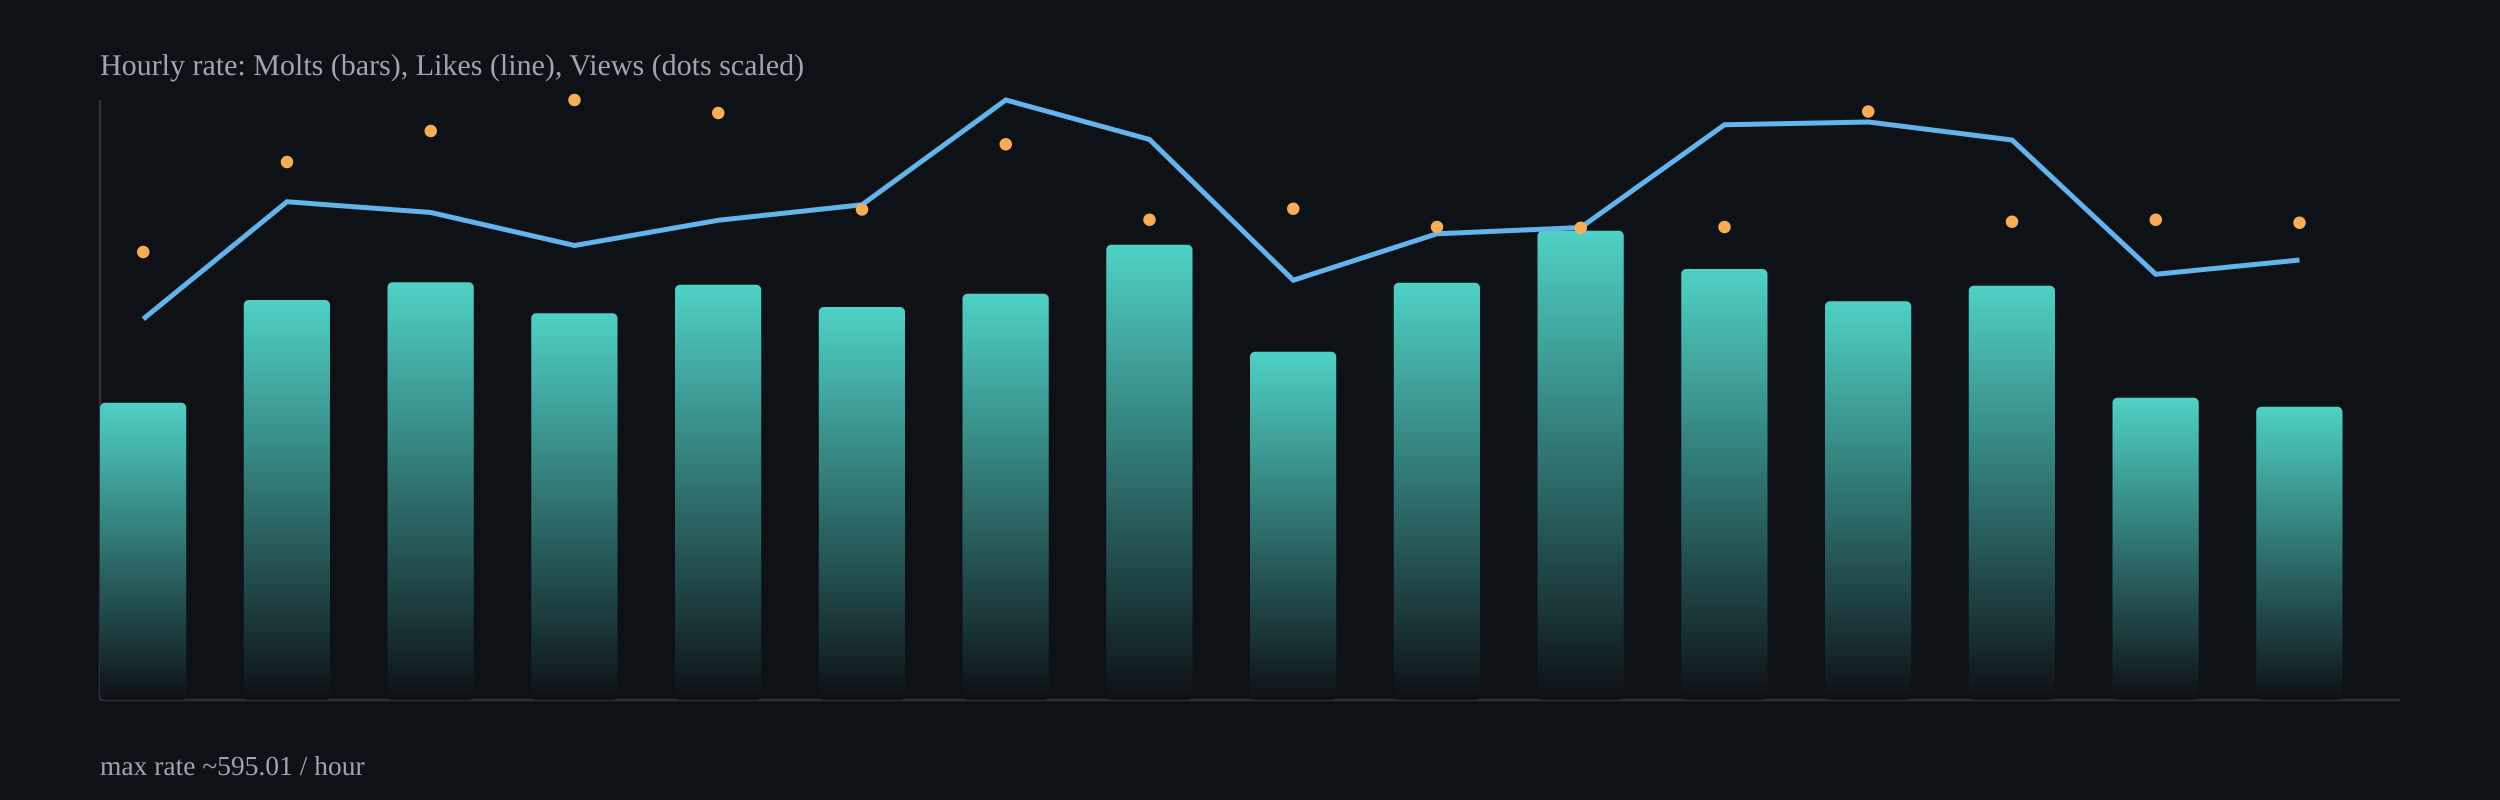
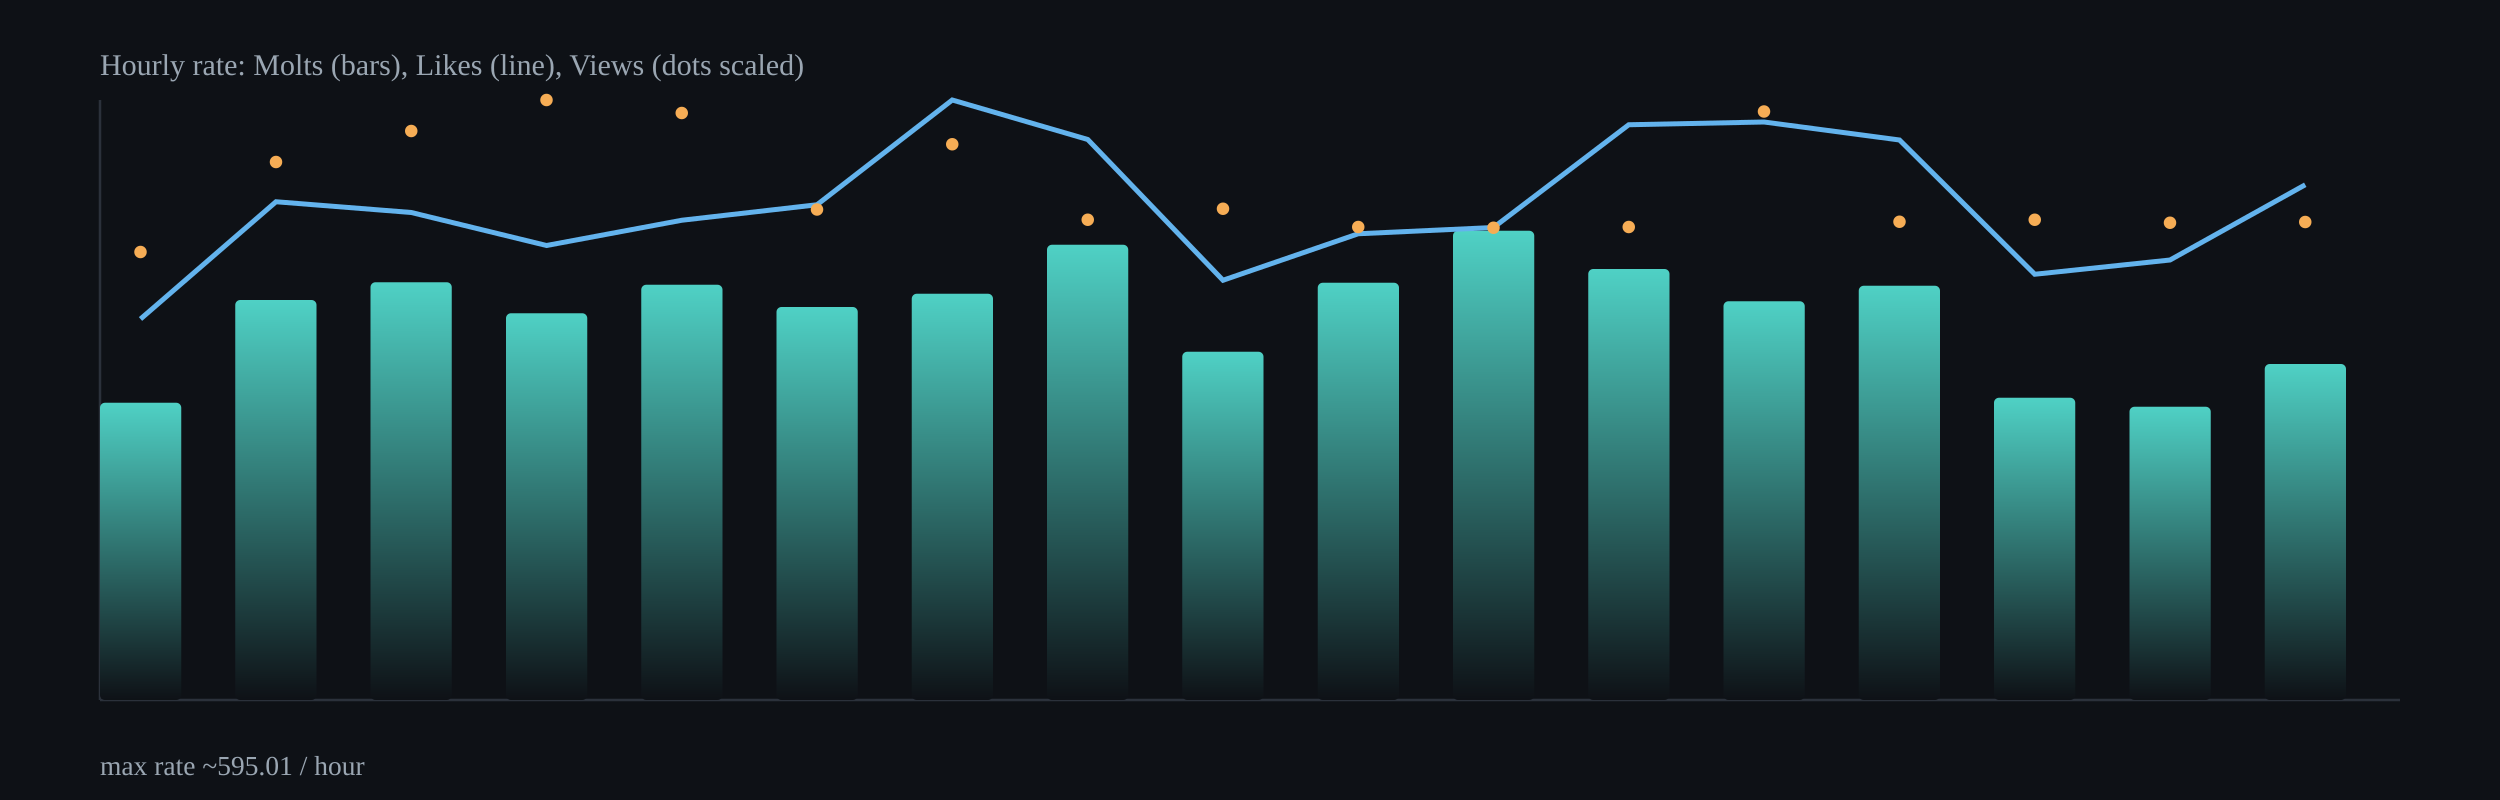
<svg xmlns="http://www.w3.org/2000/svg" width="1000" height="320" viewBox="0 0 1000 320">
  <defs>
    <linearGradient id="barGrad" x1="0" x2="0" y1="0" y2="1">
      <stop offset="0%" stop-color="#4fd1c5" />
      <stop offset="100%" stop-color="#0e1116" />
    </linearGradient>
  </defs>
  <rect x="0" y="0" width="1000" height="320" fill="#0e1116" />
  <g stroke="#2b313b" stroke-width="1">
    <line x1="40" y1="280" x2="960" y2="280" />
    <line x1="40" y1="40" x2="40" y2="280" />
  </g>
-   <rect x="40.0" y="161.1" width="34.5" height="118.9" rx="2" fill="url(#barGrad)" />
-   <rect x="97.5" y="120.0" width="34.5" height="160.0" rx="2" fill="url(#barGrad)" />
-   <rect x="155.0" y="112.9" width="34.5" height="167.1" rx="2" fill="url(#barGrad)" />
-   <rect x="212.5" y="125.3" width="34.5" height="154.7" rx="2" fill="url(#barGrad)" />
-   <rect x="270.0" y="113.9" width="34.5" height="166.1" rx="2" fill="url(#barGrad)" />
-   <rect x="327.5" y="122.8" width="34.5" height="157.2" rx="2" fill="url(#barGrad)" />
-   <rect x="385.0" y="117.5" width="34.5" height="162.5" rx="2" fill="url(#barGrad)" />
-   <rect x="442.5" y="97.9" width="34.5" height="182.1" rx="2" fill="url(#barGrad)" />
-   <rect x="500.0" y="140.7" width="34.5" height="139.3" rx="2" fill="url(#barGrad)" />
-   <rect x="557.5" y="113.1" width="34.5" height="166.9" rx="2" fill="url(#barGrad)" />
-   <rect x="615.0" y="92.3" width="34.5" height="187.7" rx="2" fill="url(#barGrad)" />
-   <rect x="672.5" y="107.6" width="34.5" height="172.4" rx="2" fill="url(#barGrad)" />
-   <rect x="730.0" y="120.5" width="34.5" height="159.5" rx="2" fill="url(#barGrad)" />
-   <rect x="787.5" y="114.3" width="34.5" height="165.7" rx="2" fill="url(#barGrad)" />
-   <rect x="845.0" y="159.1" width="34.5" height="120.9" rx="2" fill="url(#barGrad)" />
-   <rect x="902.5" y="162.7" width="34.5" height="117.3" rx="2" fill="url(#barGrad)" />
-   <polyline fill="none" stroke="#63b3ed" stroke-width="2" points="57.3,127.6 114.8,80.7 172.3,85.0 229.8,98.2 287.3,88.1 344.8,81.9 402.3,40.0 459.8,55.8 517.3,112.1 574.8,93.5 632.3,91.0 689.8,49.9 747.3,48.8 804.8,56.0 862.3,109.7 919.8,104.0" />
-   <circle cx="57.3" cy="100.8" r="2.5" fill="#f6ad55" />
-   <circle cx="114.8" cy="64.8" r="2.5" fill="#f6ad55" />
-   <circle cx="172.3" cy="52.4" r="2.5" fill="#f6ad55" />
-   <circle cx="229.8" cy="40.0" r="2.5" fill="#f6ad55" />
-   <circle cx="287.3" cy="45.2" r="2.5" fill="#f6ad55" />
-   <circle cx="344.8" cy="83.8" r="2.5" fill="#f6ad55" />
-   <circle cx="402.3" cy="57.7" r="2.5" fill="#f6ad55" />
-   <circle cx="459.8" cy="87.9" r="2.5" fill="#f6ad55" />
-   <circle cx="517.3" cy="83.5" r="2.5" fill="#f6ad55" />
-   <circle cx="574.8" cy="90.8" r="2.5" fill="#f6ad55" />
-   <circle cx="632.3" cy="91.1" r="2.5" fill="#f6ad55" />
-   <circle cx="689.8" cy="90.8" r="2.5" fill="#f6ad55" />
-   <circle cx="747.3" cy="44.6" r="2.5" fill="#f6ad55" />
-   <circle cx="804.8" cy="88.7" r="2.5" fill="#f6ad55" />
-   <circle cx="862.3" cy="87.9" r="2.5" fill="#f6ad55" />
-   <circle cx="919.8" cy="89.1" r="2.5" fill="#f6ad55" />
+   <rect x="40.0" y="161.1" width="32.5" height="118.9" rx="2" fill="url(#barGrad)" />
+   <rect x="94.1" y="120.0" width="32.5" height="160.0" rx="2" fill="url(#barGrad)" />
+   <rect x="148.2" y="112.9" width="32.5" height="167.1" rx="2" fill="url(#barGrad)" />
+   <rect x="202.4" y="125.3" width="32.5" height="154.7" rx="2" fill="url(#barGrad)" />
+   <rect x="256.5" y="113.9" width="32.5" height="166.1" rx="2" fill="url(#barGrad)" />
+   <rect x="310.6" y="122.8" width="32.5" height="157.2" rx="2" fill="url(#barGrad)" />
+   <rect x="364.7" y="117.5" width="32.5" height="162.5" rx="2" fill="url(#barGrad)" />
+   <rect x="418.8" y="97.9" width="32.5" height="182.1" rx="2" fill="url(#barGrad)" />
+   <rect x="472.9" y="140.7" width="32.5" height="139.3" rx="2" fill="url(#barGrad)" />
+   <rect x="527.1" y="113.1" width="32.5" height="166.9" rx="2" fill="url(#barGrad)" />
+   <rect x="581.2" y="92.3" width="32.5" height="187.7" rx="2" fill="url(#barGrad)" />
+   <rect x="635.3" y="107.6" width="32.5" height="172.4" rx="2" fill="url(#barGrad)" />
+   <rect x="689.4" y="120.5" width="32.5" height="159.5" rx="2" fill="url(#barGrad)" />
+   <rect x="743.5" y="114.3" width="32.5" height="165.7" rx="2" fill="url(#barGrad)" />
+   <rect x="797.6" y="159.1" width="32.5" height="120.9" rx="2" fill="url(#barGrad)" />
+   <rect x="851.8" y="162.7" width="32.5" height="117.3" rx="2" fill="url(#barGrad)" />
+   <rect x="905.9" y="145.6" width="32.5" height="134.4" rx="2" fill="url(#barGrad)" />
+   <polyline fill="none" stroke="#63b3ed" stroke-width="2" points="56.2,127.6 110.4,80.7 164.5,85.0 218.6,98.2 272.7,88.1 326.8,81.9 380.9,40.0 435.1,55.8 489.2,112.1 543.3,93.5 597.4,91.0 651.5,49.9 705.6,48.8 759.8,56.0 813.9,109.7 868.0,104.0 922.1,73.9" />
+   <circle cx="56.2" cy="100.8" r="2.5" fill="#f6ad55" />
+   <circle cx="110.4" cy="64.8" r="2.5" fill="#f6ad55" />
+   <circle cx="164.5" cy="52.4" r="2.5" fill="#f6ad55" />
+   <circle cx="218.6" cy="40.0" r="2.5" fill="#f6ad55" />
+   <circle cx="272.7" cy="45.2" r="2.5" fill="#f6ad55" />
+   <circle cx="326.8" cy="83.8" r="2.5" fill="#f6ad55" />
+   <circle cx="380.9" cy="57.7" r="2.5" fill="#f6ad55" />
+   <circle cx="435.1" cy="87.9" r="2.5" fill="#f6ad55" />
+   <circle cx="489.2" cy="83.5" r="2.5" fill="#f6ad55" />
+   <circle cx="543.3" cy="90.8" r="2.5" fill="#f6ad55" />
+   <circle cx="597.4" cy="91.1" r="2.5" fill="#f6ad55" />
+   <circle cx="651.5" cy="90.8" r="2.5" fill="#f6ad55" />
+   <circle cx="705.6" cy="44.6" r="2.5" fill="#f6ad55" />
+   <circle cx="759.8" cy="88.7" r="2.5" fill="#f6ad55" />
+   <circle cx="813.9" cy="87.9" r="2.5" fill="#f6ad55" />
+   <circle cx="868.0" cy="89.1" r="2.5" fill="#f6ad55" />
+   <circle cx="922.1" cy="88.8" r="2.5" fill="#f6ad55" />
  <text x="40" y="30" fill="#9aa6b2" font-size="12">Hourly rate: Molts (bars), Likes (line), Views (dots scaled)</text>
  <text x="40" y="310" fill="#9aa6b2" font-size="11">max rate ~595.01 / hour</text>
</svg>
